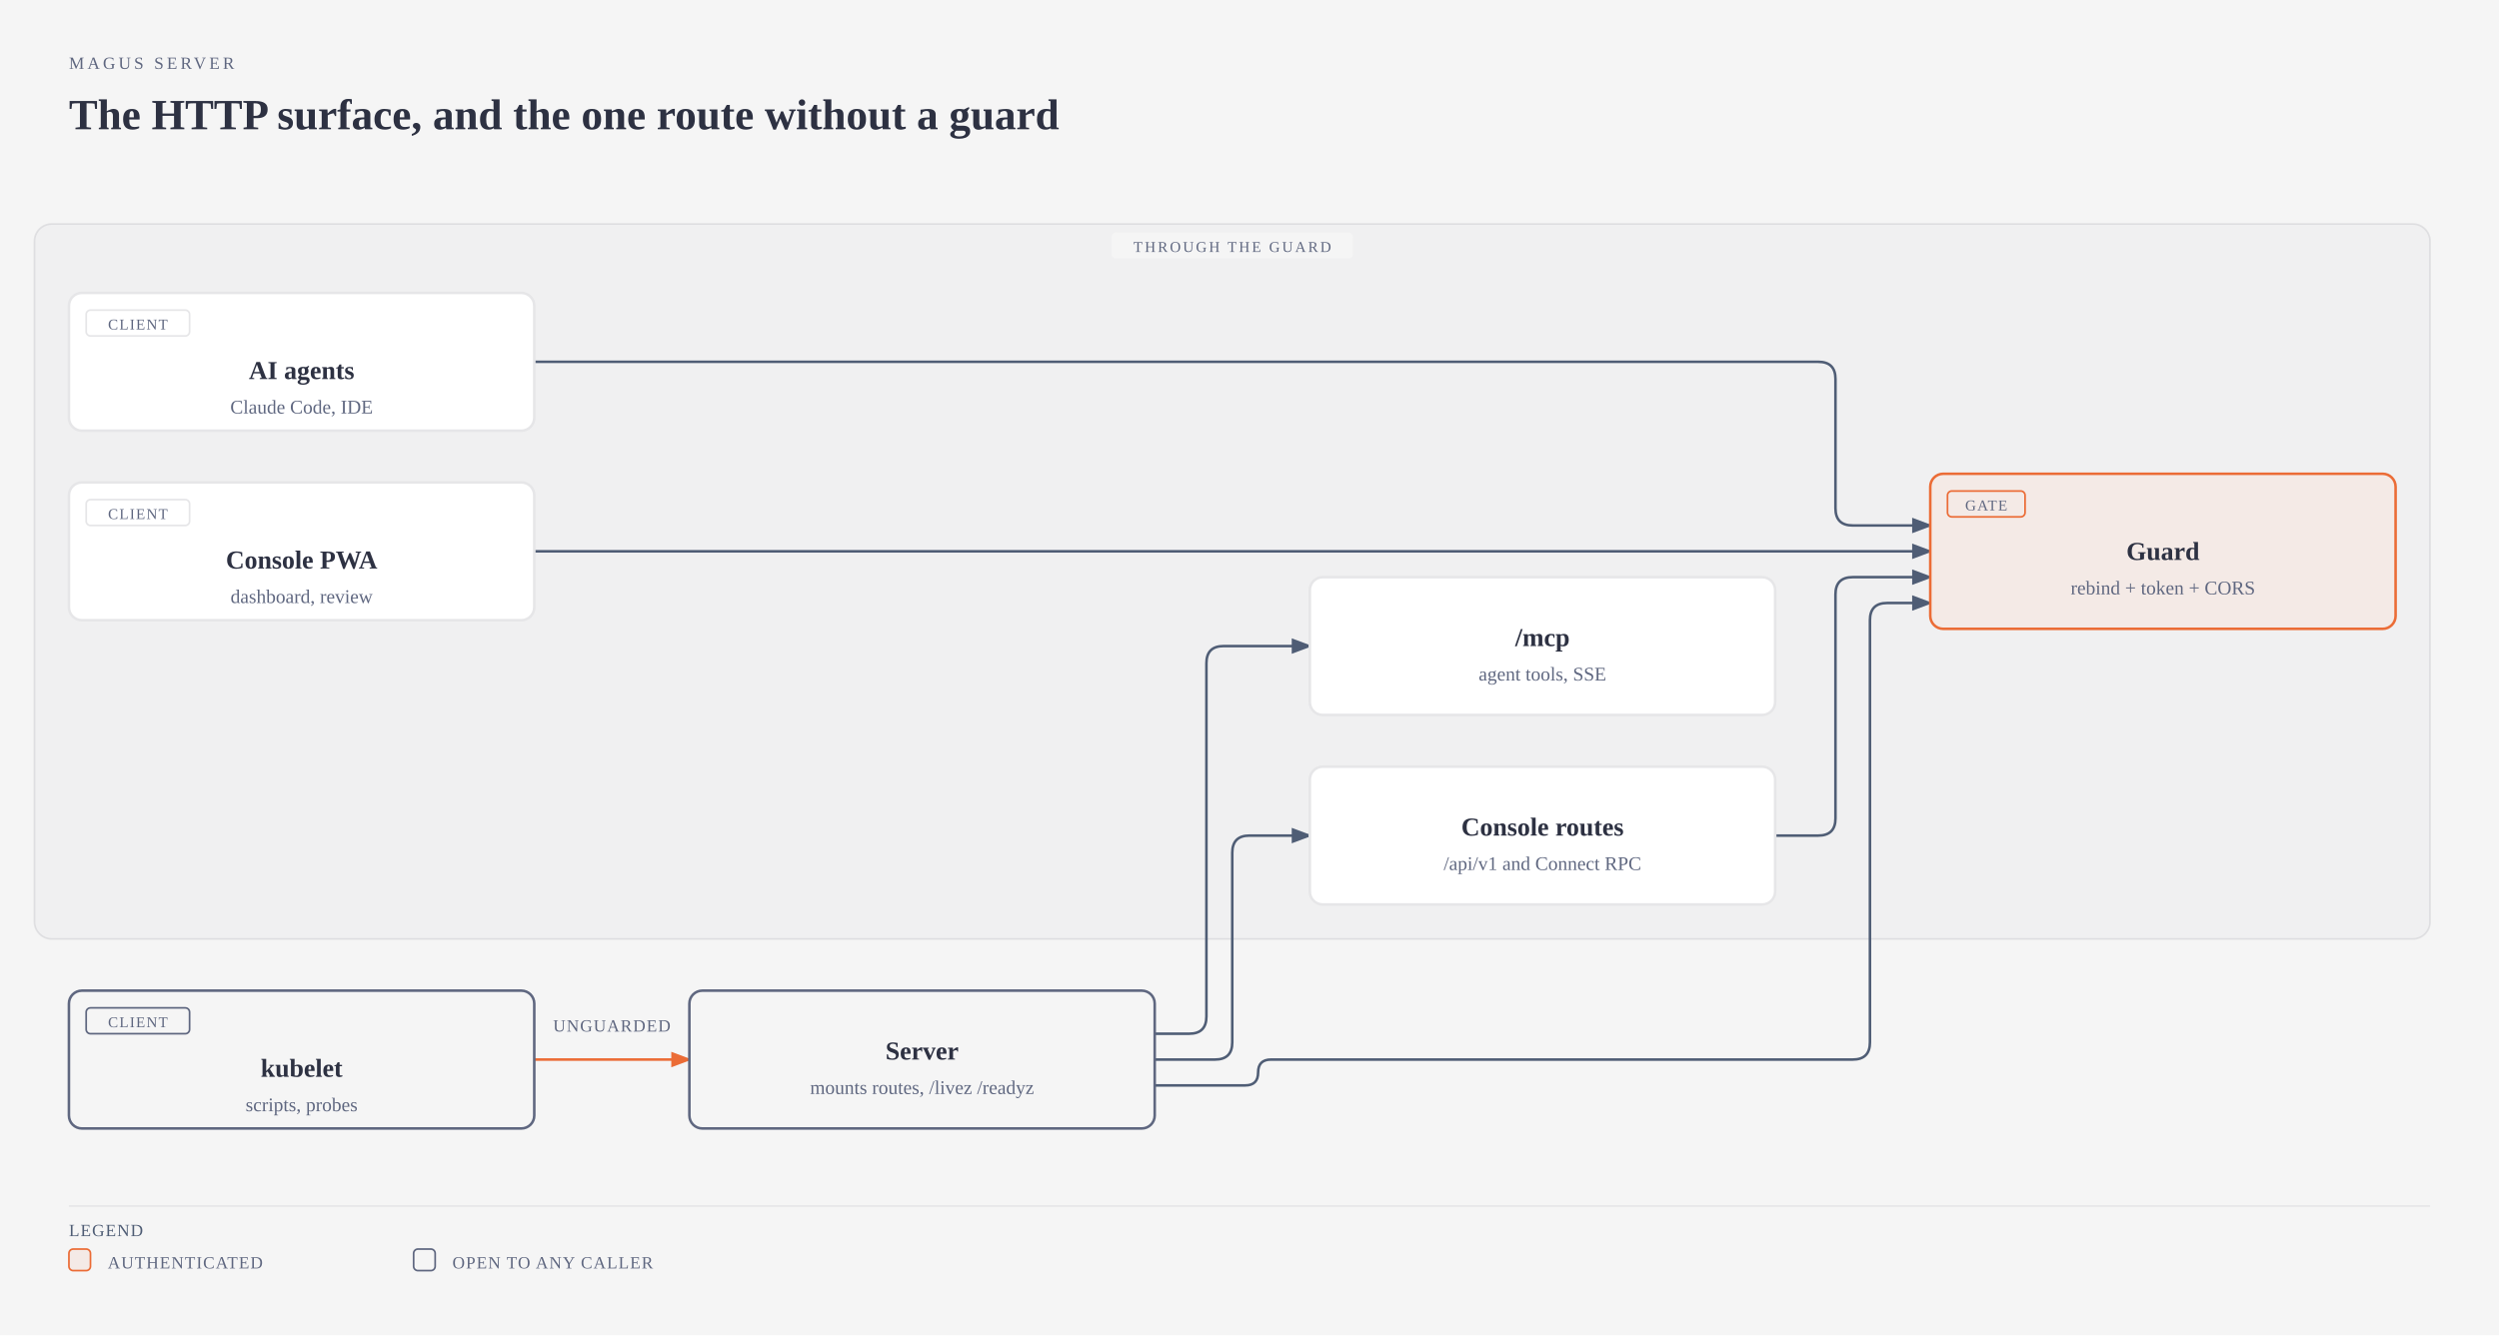
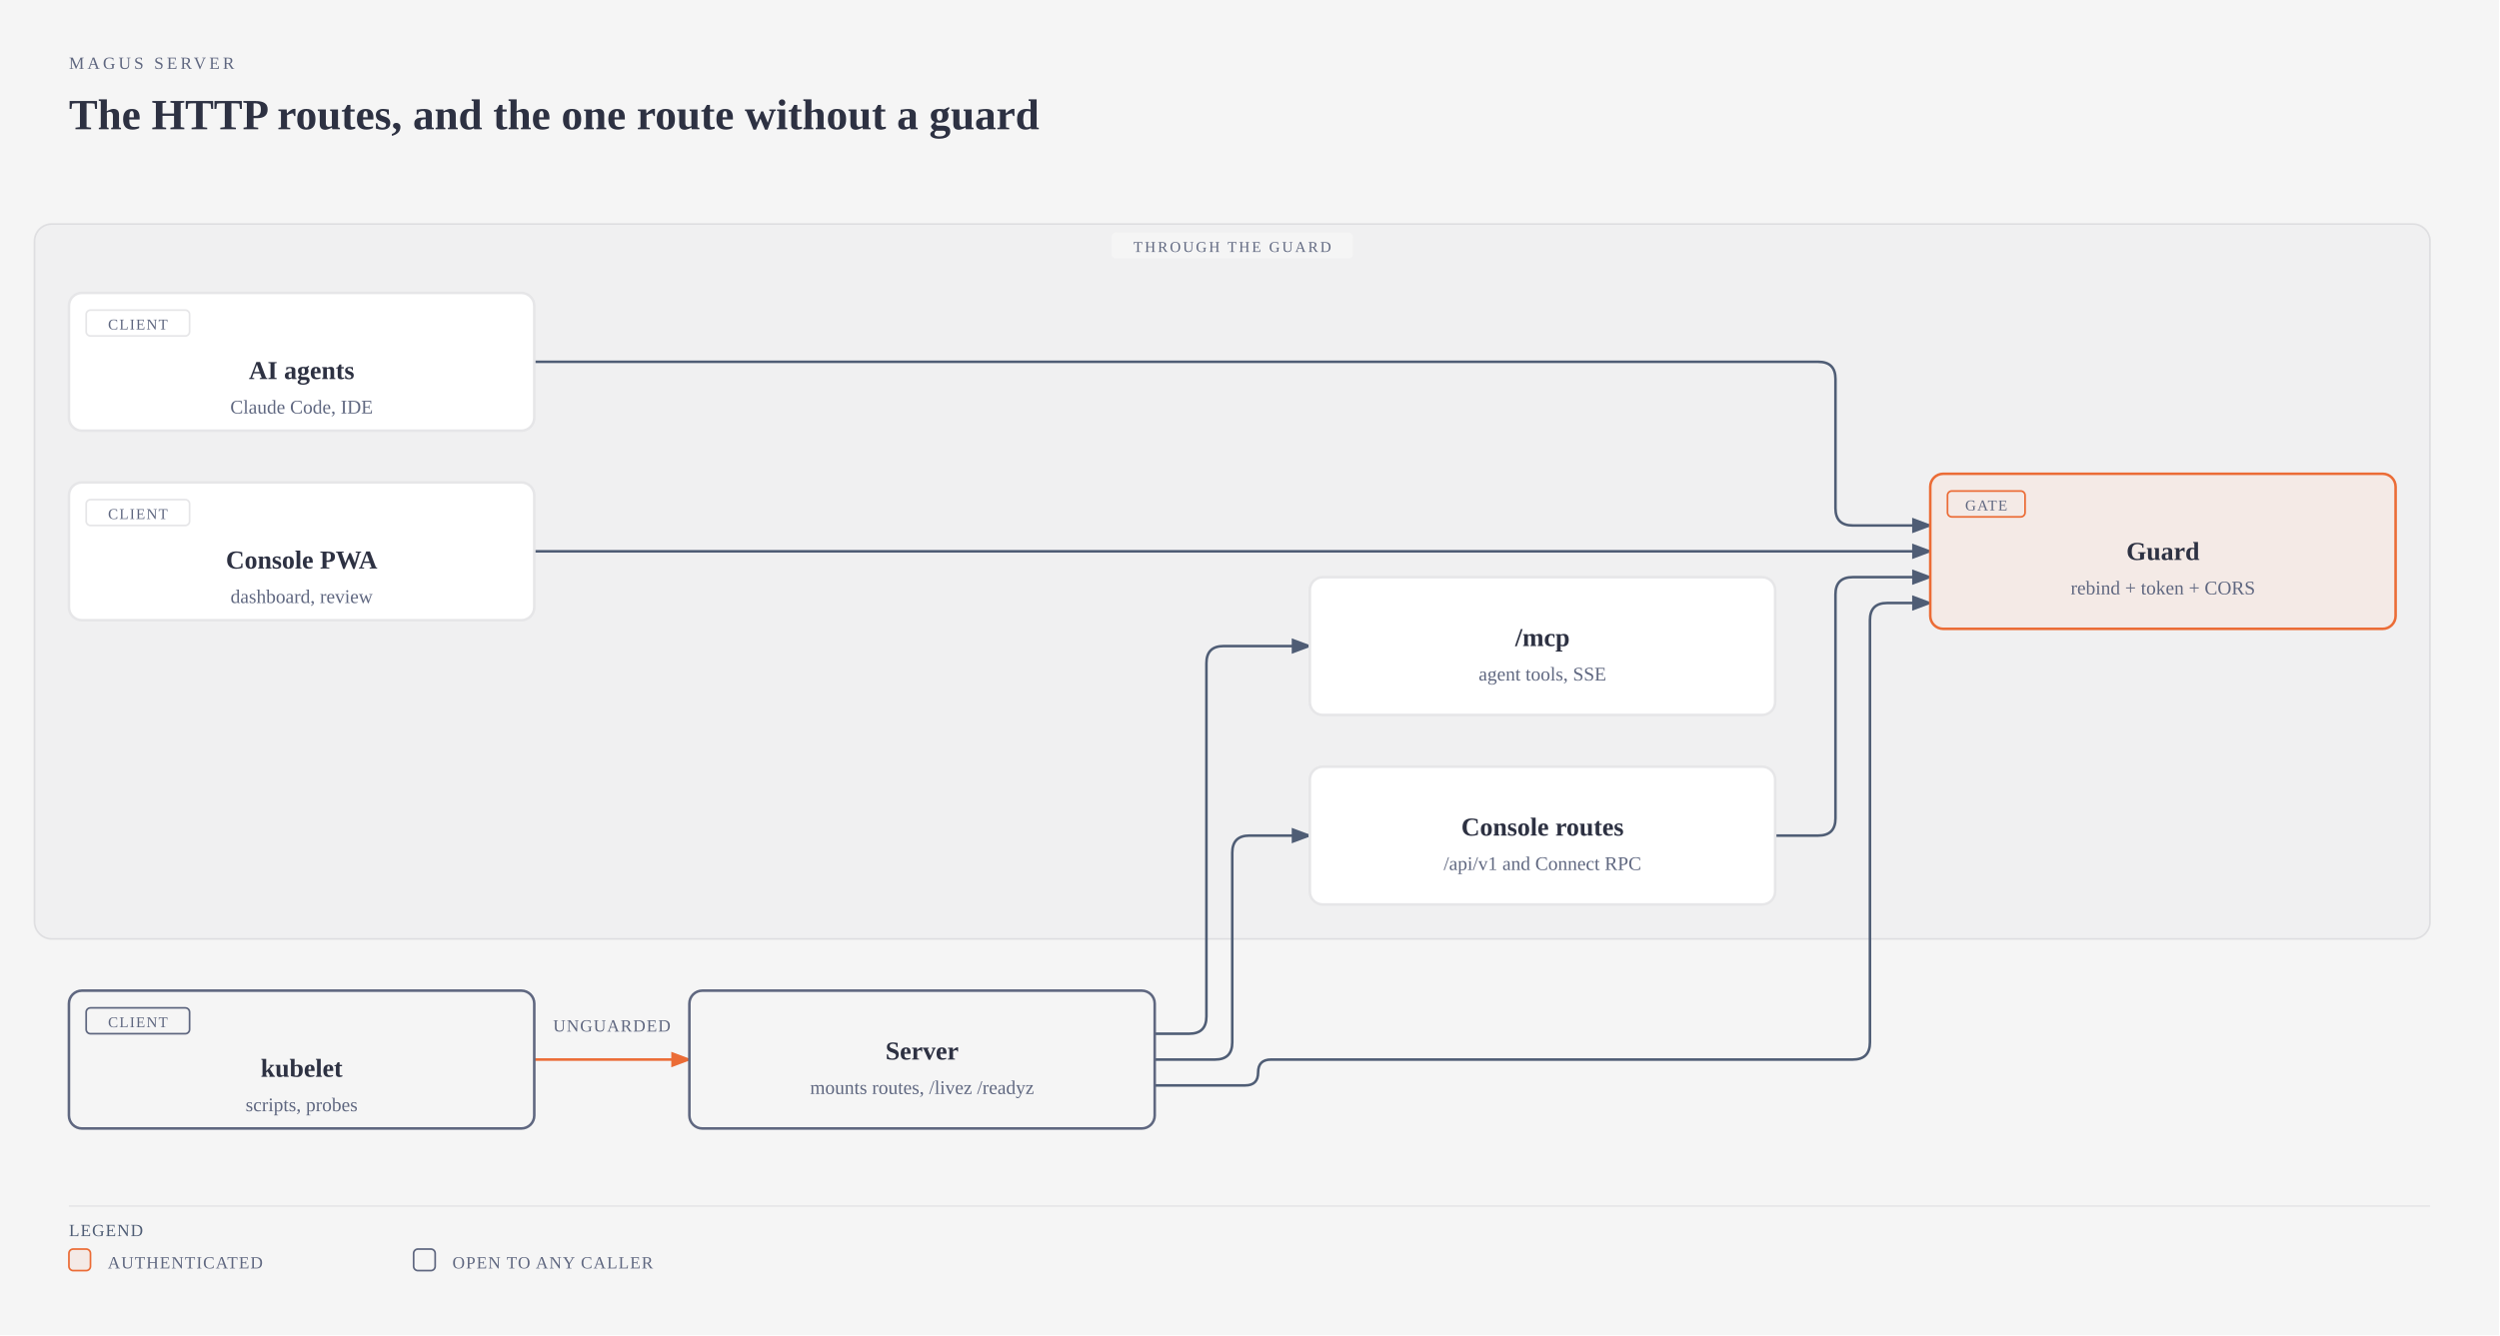
<svg xmlns="http://www.w3.org/2000/svg" viewBox="0 0 1160 620" width="1160" height="620" role="img" aria-labelledby="server-http-title server-http-desc" class="magus-diagram">
  <defs>
    <marker id="server-http-arrow-default" markerWidth="8" markerHeight="6" refX="7" refY="3" orient="auto">
      <polygon points="0 0, 8 3, 0 6" fill="var(--magus-diagram-muted, #4f5d75)" />
    </marker>
    <marker id="server-http-arrow-accent" markerWidth="8" markerHeight="6" refX="7" refY="3" orient="auto">
      <polygon points="0 0, 8 3, 0 6" fill="var(--magus-diagram-accent, #eb6c36)" />
    </marker>
    <marker id="server-http-arrow-link" markerWidth="8" markerHeight="6" refX="7" refY="3" orient="auto">
      <polygon points="0 0, 8 3, 0 6" fill="var(--magus-diagram-link, #2e5aa8)" />
    </marker>
  </defs>
  <rect width="100%" height="100%" fill="var(--magus-diagram-paper, #f5f5f5)" />
  <text x="32" y="32" fill="var(--magus-diagram-soft, #5f6780)" font-size="8" font-family="var(--pico-font-family-monospace, monospace)" style="font-variant-ligatures:none" letter-spacing="0.18em">MAGUS SERVER</text>
-   <text x="32" y="60" fill="var(--magus-diagram-ink, #2d3142)" font-size="20" font-weight="600" font-family="var(--pico-font-family, sans-serif)">The HTTP surface, and the one route without a guard</text>
+   <text x="32" y="60" fill="var(--magus-diagram-ink, #2d3142)" font-size="20" font-weight="600" font-family="var(--pico-font-family, sans-serif)">The HTTP routes, and the one route without a guard</text>
  <g transform="translate(0,40)">
    <rect x="16" y="64" width="1112" height="332" rx="8" fill="var(--magus-diagram-ink, #2d3142)" fill-opacity="0.02" stroke="var(--magus-diagram-ink, #2d3142)" stroke-opacity="0.1" stroke-width="0.8" />
    <rect x="516" y="68" width="112" height="12" rx="2" fill="var(--magus-diagram-paper, #f5f5f5)" />
    <text x="572" y="77" fill="var(--magus-diagram-soft, #5f6780)" font-size="7" font-family="var(--pico-font-family-monospace, monospace)" style="font-variant-ligatures:none" text-anchor="middle" letter-spacing="0.14em">THROUGH THE GUARD</text>
    <path data-edge="external:AI agents-&gt;internal/httpx" id="server-http-edge-external_3aAI_20agents-internal_2fhttpx" d="M 248 128 L 844 128 Q 852 128 852 136 L 852 196 Q 852 204 860 204 L 896 204" fill="none" stroke="var(--magus-diagram-muted, #4f5d75)" stroke-width="1.2" marker-end="url(#server-http-arrow-default)" />
    <path data-edge="external:Console PWA-&gt;internal/httpx" id="server-http-edge-external_3aConsole_20PWA-internal_2fhttpx" d="M 248 216 L 896 216" fill="none" stroke="var(--magus-diagram-muted, #4f5d75)" stroke-width="1.2" marker-end="url(#server-http-arrow-default)" />
    <path data-edge="external:kubelet-&gt;internal/server" id="server-http-edge-external_3akubelet-internal_2fserver" d="M 248 452 L 320 452" fill="none" stroke="var(--magus-diagram-accent, #eb6c36)" stroke-width="1.2" marker-end="url(#server-http-arrow-accent)" />
    <path data-edge="group:Console routes-&gt;internal/httpx" id="server-http-edge-group_3aConsole_20routes-internal_2fhttpx" d="M 824 348 L 844 348 Q 852 348 852 340 L 852 236 Q 852 228 860 228 L 896 228" fill="none" stroke="var(--magus-diagram-muted, #4f5d75)" stroke-width="1.2" marker-end="url(#server-http-arrow-default)" />
    <path data-edge="internal/server-&gt;internal/httpx" id="server-http-edge-internal_2fserver-internal_2fhttpx" d="M 536 464 L 578 464 Q 584 464 584 458 L 584 458 Q 584 452 590 452 L 860 452 Q 868 452 868 444 L 868 248 Q 868 240 876 240 L 896 240" fill="none" stroke="var(--magus-diagram-muted, #4f5d75)" stroke-width="1.2" marker-end="url(#server-http-arrow-default)" />
    <path data-edge="internal/server-&gt;internal/handler/mcp" id="server-http-edge-internal_2fserver-internal_2fhandler_2fmcp" d="M 536 440 L 552 440 Q 560 440 560 432 L 560 268 Q 560 260 568 260 L 608 260" fill="none" stroke="var(--magus-diagram-muted, #4f5d75)" stroke-width="1.2" marker-end="url(#server-http-arrow-default)" />
    <path data-edge="internal/server-&gt;group:Console routes" id="server-http-edge-internal_2fserver-group_3aConsole_20routes" d="M 536 452 L 564 452 Q 572 452 572 444 L 572 356 Q 572 348 580 348 L 608 348" fill="none" stroke="var(--magus-diagram-muted, #4f5d75)" stroke-width="1.2" marker-end="url(#server-http-arrow-default)" />
    <rect x="256" y="430" width="56" height="12" rx="2" fill="var(--magus-diagram-paper, #f5f5f5)" />
    <text x="284" y="439" fill="var(--magus-diagram-soft, #5f6780)" font-size="8" font-family="var(--pico-font-family-monospace, monospace)" style="font-variant-ligatures:none" text-anchor="middle" letter-spacing="0.06em">UNGUARDED</text>
    <g data-node="external:AI agents">
      <rect x="32" y="96" width="216" height="64" rx="6" fill="var(--magus-diagram-paper, #f5f5f5)" />
-       <rect x="32" y="96" width="216" height="64" rx="6" fill="var(--magus-diagram-surface, #ffffff)" stroke="var(--magus-diagram-rule, #e6e6e8)" stroke-width="1.2" />
+       <rect x="32" y="96" width="216" height="64" rx="6" fill="var(--magus-diagram-fill, #ffffff)" stroke="var(--magus-diagram-rule, #e6e6e8)" stroke-width="1.2" />
      <rect x="40" y="104" width="48" height="12" rx="2" fill="none" stroke="var(--magus-diagram-rule, #e6e6e8)" stroke-width="0.8" />
      <text x="64" y="113" fill="var(--magus-diagram-soft, #5f6780)" font-size="7" font-family="var(--pico-font-family-monospace, monospace)" style="font-variant-ligatures:none" text-anchor="middle" letter-spacing="0.08em">CLIENT</text>
      <text x="140" y="136" fill="var(--magus-diagram-ink, #2d3142)" font-size="12" font-weight="600" font-family="var(--pico-font-family, sans-serif)" text-anchor="middle">AI agents</text>
      <text x="140" y="152" fill="var(--magus-diagram-soft, #5f6780)" font-size="9" font-family="var(--pico-font-family-monospace, monospace)" style="font-variant-ligatures:none" text-anchor="middle">Claude Code, IDE</text>
    </g>
    <g data-node="external:Console PWA">
      <rect x="32" y="184" width="216" height="64" rx="6" fill="var(--magus-diagram-paper, #f5f5f5)" />
-       <rect x="32" y="184" width="216" height="64" rx="6" fill="var(--magus-diagram-surface, #ffffff)" stroke="var(--magus-diagram-rule, #e6e6e8)" stroke-width="1.2" />
+       <rect x="32" y="184" width="216" height="64" rx="6" fill="var(--magus-diagram-fill, #ffffff)" stroke="var(--magus-diagram-rule, #e6e6e8)" stroke-width="1.2" />
      <rect x="40" y="192" width="48" height="12" rx="2" fill="none" stroke="var(--magus-diagram-rule, #e6e6e8)" stroke-width="0.8" />
      <text x="64" y="201" fill="var(--magus-diagram-soft, #5f6780)" font-size="7" font-family="var(--pico-font-family-monospace, monospace)" style="font-variant-ligatures:none" text-anchor="middle" letter-spacing="0.08em">CLIENT</text>
      <text x="140" y="224" fill="var(--magus-diagram-ink, #2d3142)" font-size="12" font-weight="600" font-family="var(--pico-font-family, sans-serif)" text-anchor="middle">Console PWA</text>
      <text x="140" y="240" fill="var(--magus-diagram-soft, #5f6780)" font-size="9" font-family="var(--pico-font-family-monospace, monospace)" style="font-variant-ligatures:none" text-anchor="middle">dashboard, review</text>
    </g>
    <g data-node="external:kubelet">
      <rect x="32" y="420" width="216" height="64" rx="6" fill="var(--magus-diagram-paper, #f5f5f5)" />
      <rect x="32" y="420" width="216" height="64" rx="6" fill="var(--magus-diagram-paper, #f5f5f5)" stroke="var(--magus-diagram-soft, #5f6780)" stroke-width="1.2" />
      <rect x="40" y="428" width="48" height="12" rx="2" fill="none" stroke="var(--magus-diagram-soft, #5f6780)" stroke-width="0.8" />
      <text x="64" y="437" fill="var(--magus-diagram-soft, #5f6780)" font-size="7" font-family="var(--pico-font-family-monospace, monospace)" style="font-variant-ligatures:none" text-anchor="middle" letter-spacing="0.08em">CLIENT</text>
      <text x="140" y="460" fill="var(--magus-diagram-ink, #2d3142)" font-size="12" font-weight="600" font-family="var(--pico-font-family, sans-serif)" text-anchor="middle">kubelet</text>
      <text x="140" y="476" fill="var(--magus-diagram-soft, #5f6780)" font-size="9" font-family="var(--pico-font-family-monospace, monospace)" style="font-variant-ligatures:none" text-anchor="middle">scripts, probes</text>
    </g>
    <g data-node="internal/httpx" data-anchor="internal/httpx">
      <rect x="896" y="180" width="216" height="72" rx="6" fill="var(--magus-diagram-paper, #f5f5f5)" />
      <rect x="896" y="180" width="216" height="72" rx="6" fill="var(--magus-diagram-accent-tint, #f4eae6)" stroke="var(--magus-diagram-accent, #eb6c36)" stroke-width="1.2" />
      <rect x="904" y="188" width="36" height="12" rx="2" fill="none" stroke="var(--magus-diagram-accent, #eb6c36)" stroke-width="0.8" />
      <text x="922" y="197" fill="var(--magus-diagram-soft, #5f6780)" font-size="7" font-family="var(--pico-font-family-monospace, monospace)" style="font-variant-ligatures:none" text-anchor="middle" letter-spacing="0.08em">GATE</text>
      <text x="1004" y="220" fill="var(--magus-diagram-ink, #2d3142)" font-size="12" font-weight="600" font-family="var(--pico-font-family, sans-serif)" text-anchor="middle">Guard</text>
      <text x="1004" y="236" fill="var(--magus-diagram-soft, #5f6780)" font-size="9" font-family="var(--pico-font-family-monospace, monospace)" style="font-variant-ligatures:none" text-anchor="middle">rebind + token + CORS</text>
    </g>
    <g data-node="internal/handler/mcp" data-anchor="internal/handler/mcp">
      <rect x="608" y="228" width="216" height="64" rx="6" fill="var(--magus-diagram-paper, #f5f5f5)" />
-       <rect x="608" y="228" width="216" height="64" rx="6" fill="var(--magus-diagram-surface, #ffffff)" stroke="var(--magus-diagram-rule, #e6e6e8)" stroke-width="1.2" />
+       <rect x="608" y="228" width="216" height="64" rx="6" fill="var(--magus-diagram-fill, #ffffff)" stroke="var(--magus-diagram-rule, #e6e6e8)" stroke-width="1.2" />
      <text x="716" y="260" fill="var(--magus-diagram-ink, #2d3142)" font-size="12" font-weight="600" font-family="var(--pico-font-family, sans-serif)" text-anchor="middle">/mcp</text>
      <text x="716" y="276" fill="var(--magus-diagram-soft, #5f6780)" font-size="9" font-family="var(--pico-font-family-monospace, monospace)" style="font-variant-ligatures:none" text-anchor="middle">agent tools, SSE</text>
    </g>
    <g data-node="group:Console routes">
      <rect x="608" y="316" width="216" height="64" rx="6" fill="var(--magus-diagram-paper, #f5f5f5)" />
-       <rect x="608" y="316" width="216" height="64" rx="6" fill="var(--magus-diagram-surface, #ffffff)" stroke="var(--magus-diagram-rule, #e6e6e8)" stroke-width="1.2" />
+       <rect x="608" y="316" width="216" height="64" rx="6" fill="var(--magus-diagram-fill, #ffffff)" stroke="var(--magus-diagram-rule, #e6e6e8)" stroke-width="1.2" />
      <text x="716" y="348" fill="var(--magus-diagram-ink, #2d3142)" font-size="12" font-weight="600" font-family="var(--pico-font-family, sans-serif)" text-anchor="middle">Console routes</text>
      <text x="716" y="364" fill="var(--magus-diagram-soft, #5f6780)" font-size="9" font-family="var(--pico-font-family-monospace, monospace)" style="font-variant-ligatures:none" text-anchor="middle">/api/v1 and Connect RPC</text>
    </g>
    <g data-node="internal/server" data-anchor="internal/server">
      <rect x="320" y="420" width="216" height="64" rx="6" fill="var(--magus-diagram-paper, #f5f5f5)" />
      <rect x="320" y="420" width="216" height="64" rx="6" fill="var(--magus-diagram-paper, #f5f5f5)" stroke="var(--magus-diagram-soft, #5f6780)" stroke-width="1.2" />
      <text x="428" y="452" fill="var(--magus-diagram-ink, #2d3142)" font-size="12" font-weight="600" font-family="var(--pico-font-family, sans-serif)" text-anchor="middle">Server</text>
      <text x="428" y="468" fill="var(--magus-diagram-soft, #5f6780)" font-size="9" font-family="var(--pico-font-family-monospace, monospace)" style="font-variant-ligatures:none" text-anchor="middle">mounts routes, /livez /readyz</text>
    </g>
    <line x1="32" y1="520" x2="1128" y2="520" stroke="var(--magus-diagram-rule, #e6e6e8)" stroke-width="0.8" />
    <text x="32" y="534" fill="var(--magus-diagram-muted, #4f5d75)" font-size="8" font-family="var(--pico-font-family-monospace, monospace)" style="font-variant-ligatures:none" letter-spacing="0.06em">LEGEND</text>
    <rect x="32" y="540" width="10" height="10" rx="2" fill="var(--magus-diagram-accent-tint, #f4eae6)" stroke="var(--magus-diagram-accent, #eb6c36)" stroke-width="0.8" />
    <text x="50" y="549" fill="var(--magus-diagram-soft, #5f6780)" font-size="8" font-family="var(--pico-font-family-monospace, monospace)" style="font-variant-ligatures:none" letter-spacing="0.06em">AUTHENTICATED</text>
    <rect x="192" y="540" width="10" height="10" rx="2" fill="var(--magus-diagram-paper, #f5f5f5)" stroke="var(--magus-diagram-soft, #5f6780)" stroke-width="0.8" />
    <text x="210" y="549" fill="var(--magus-diagram-soft, #5f6780)" font-size="8" font-family="var(--pico-font-family-monospace, monospace)" style="font-variant-ligatures:none" letter-spacing="0.06em">OPEN TO ANY CALLER</text>
  </g>
</svg>
